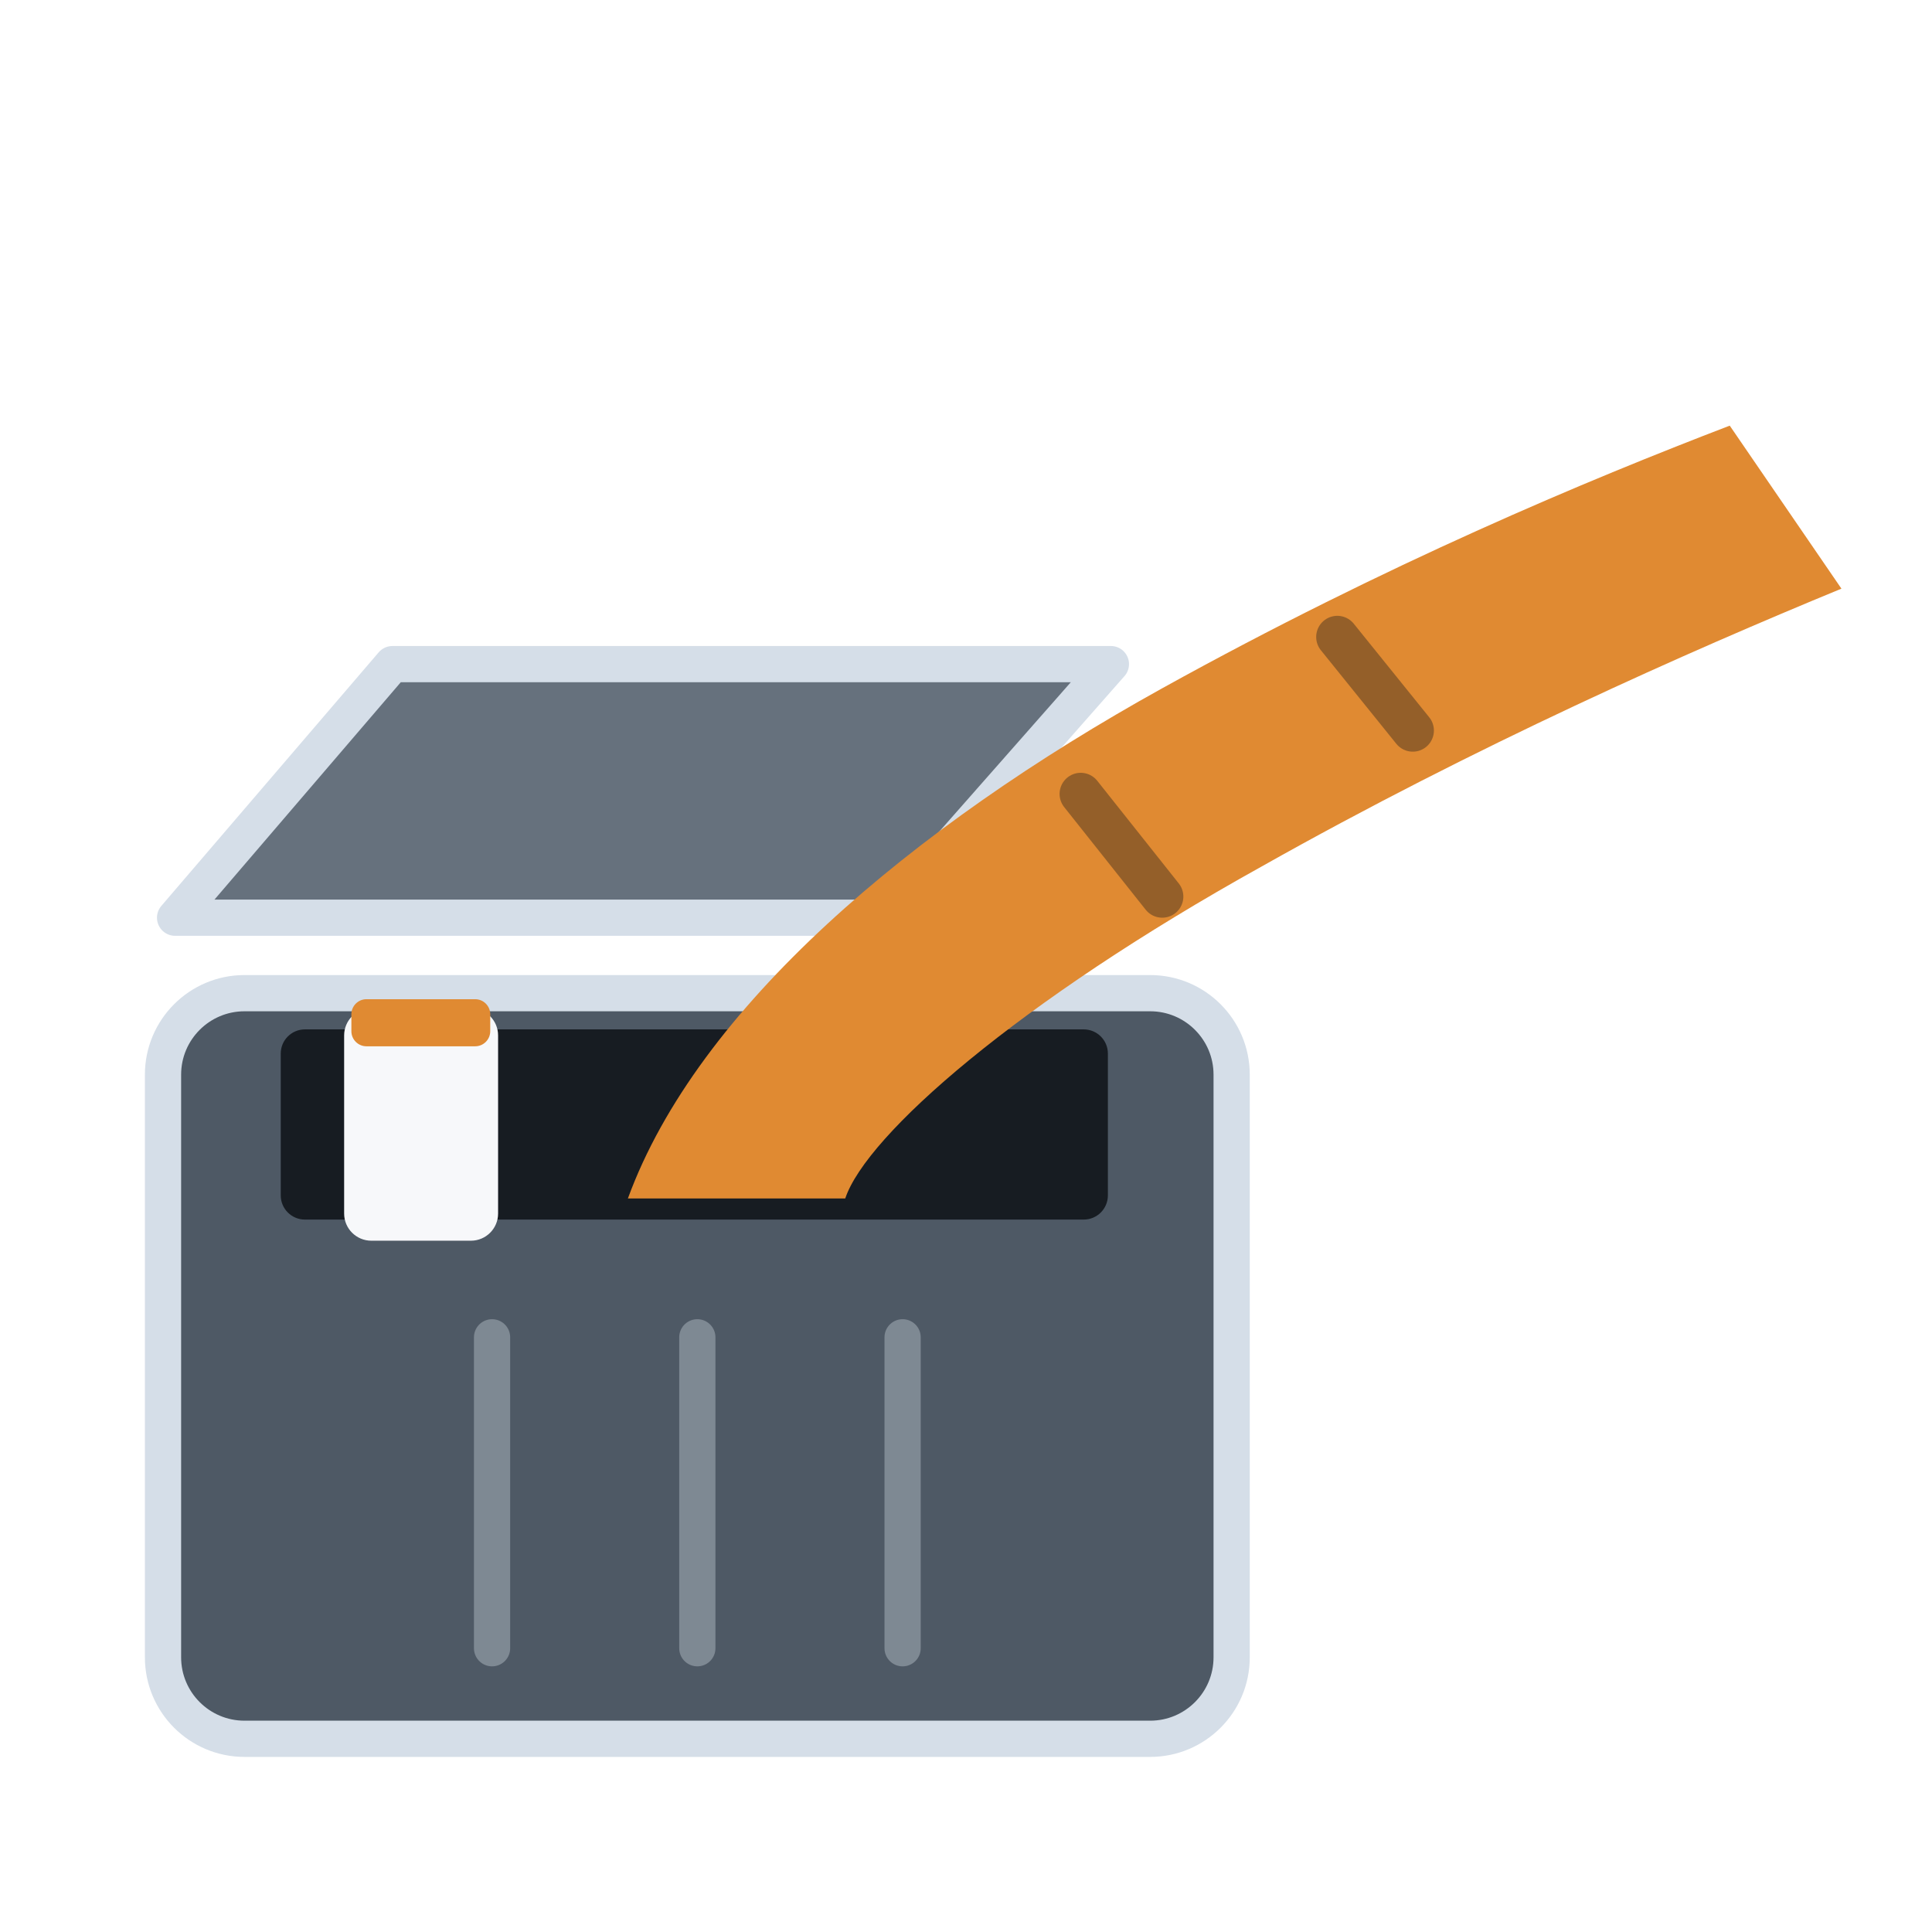
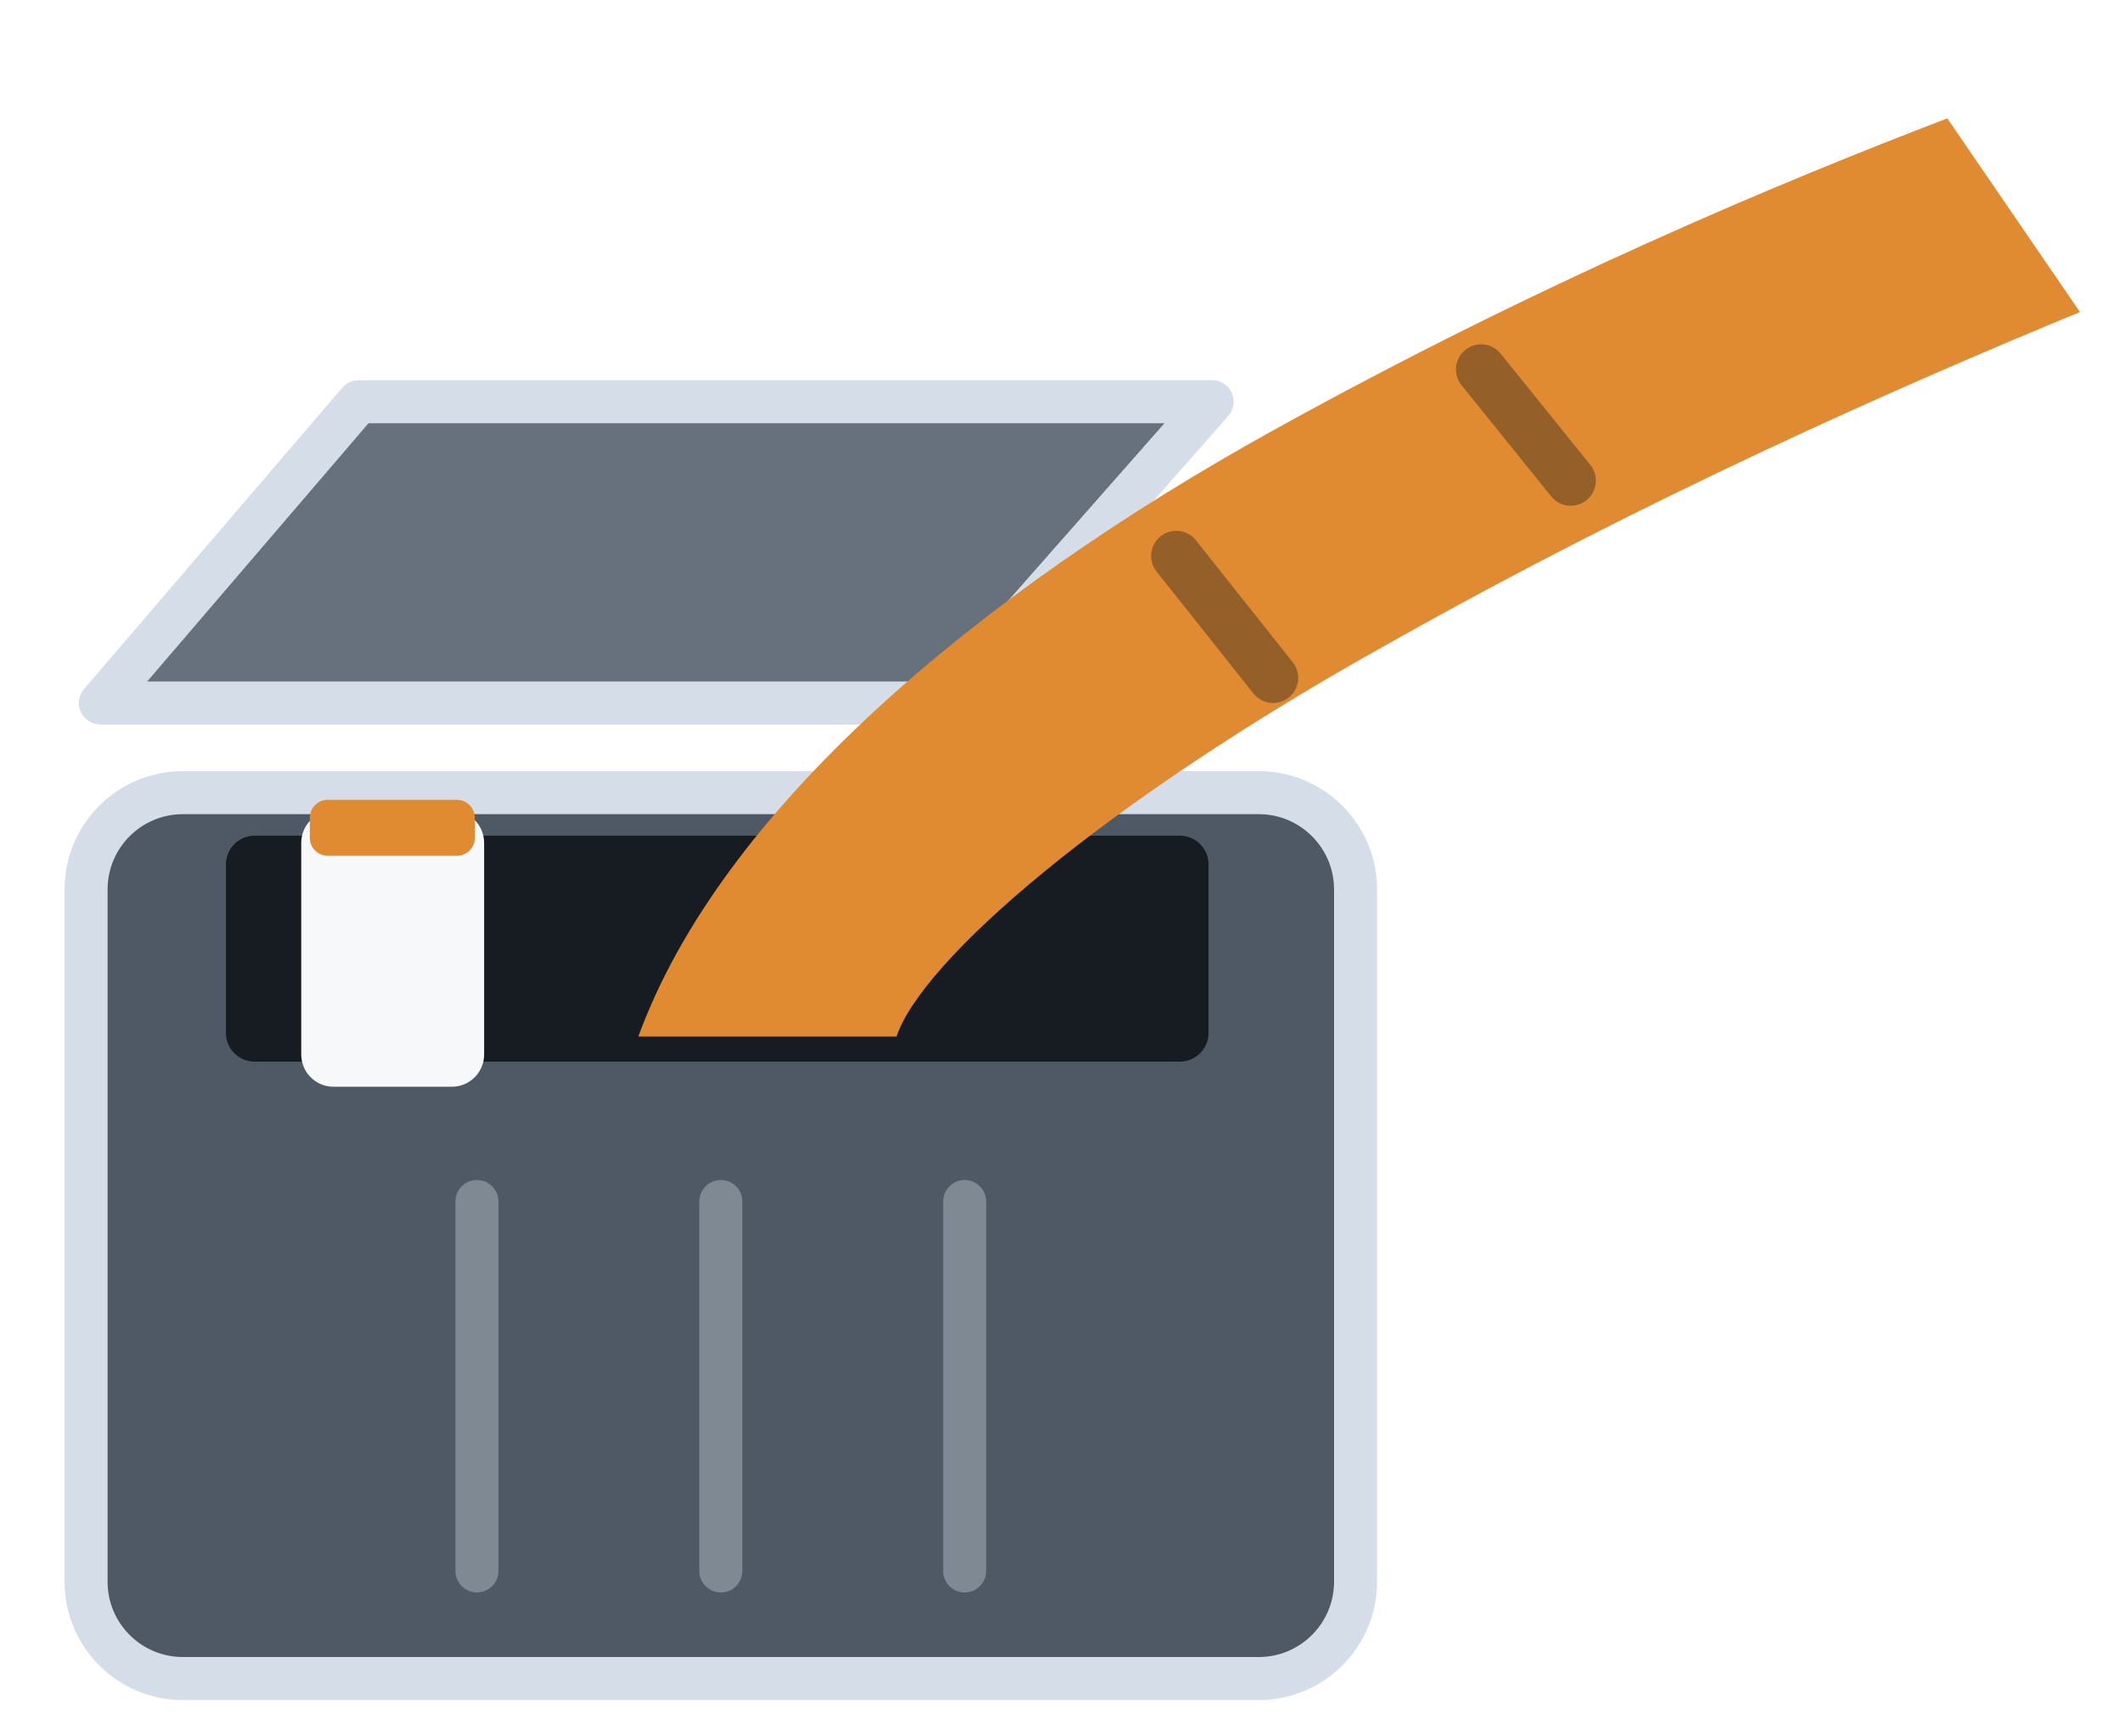
- <svg xmlns="http://www.w3.org/2000/svg" viewBox="0 0 32 32" fill="none" role="img" aria-label="Pandora">
+ <svg xmlns="http://www.w3.org/2000/svg" viewBox="1.5 5.4 29.6 24.2" fill="none" role="img" aria-label="Pandora">
  <path fill="#66717d" stroke="#d5dee8" stroke-width="0.6" stroke-linejoin="round" d="M2.9 15.2h11.8l3.7-4.2H6.5z" />
  <rect x="2.7" y="16.45" width="17.7" height="12.35" rx="1.35" fill="#4e5965" stroke="#d5dee8" stroke-width="0.6" />
  <path stroke="#e7eef5" stroke-width="0.6" stroke-linecap="round" opacity="0.32" d="M8.15 22.15v5.15M11.55 22.15v5.15M14.95 22.15v5.15" />
  <rect x="4.65" y="17.05" width="13.7" height="3.15" rx="0.4" fill="#171c22" />
  <rect x="5.7" y="16.7" width="2.55" height="3.85" rx="0.45" fill="#f7f8fa" />
  <rect x="5.82" y="16.55" width="2.3" height="0.78" rx="0.25" fill="#e08a32" />
  <path fill="#e08a32" d="M10.4 19.85c1.15-3.15 4.7-6.15 8.85-8.45 3.7-2.05 7.05-3.45 9.4-4.35l1.85 2.7c-2.55 1.05-6.05 2.6-9.6 4.6-4.05 2.25-6.55 4.45-6.9 5.5z" />
  <path stroke="#2c241c" stroke-width="0.7" stroke-linecap="round" opacity="0.42" d="M17.9 13.15l1.35 1.7M22.15 10.55l1.25 1.55" />
</svg>
